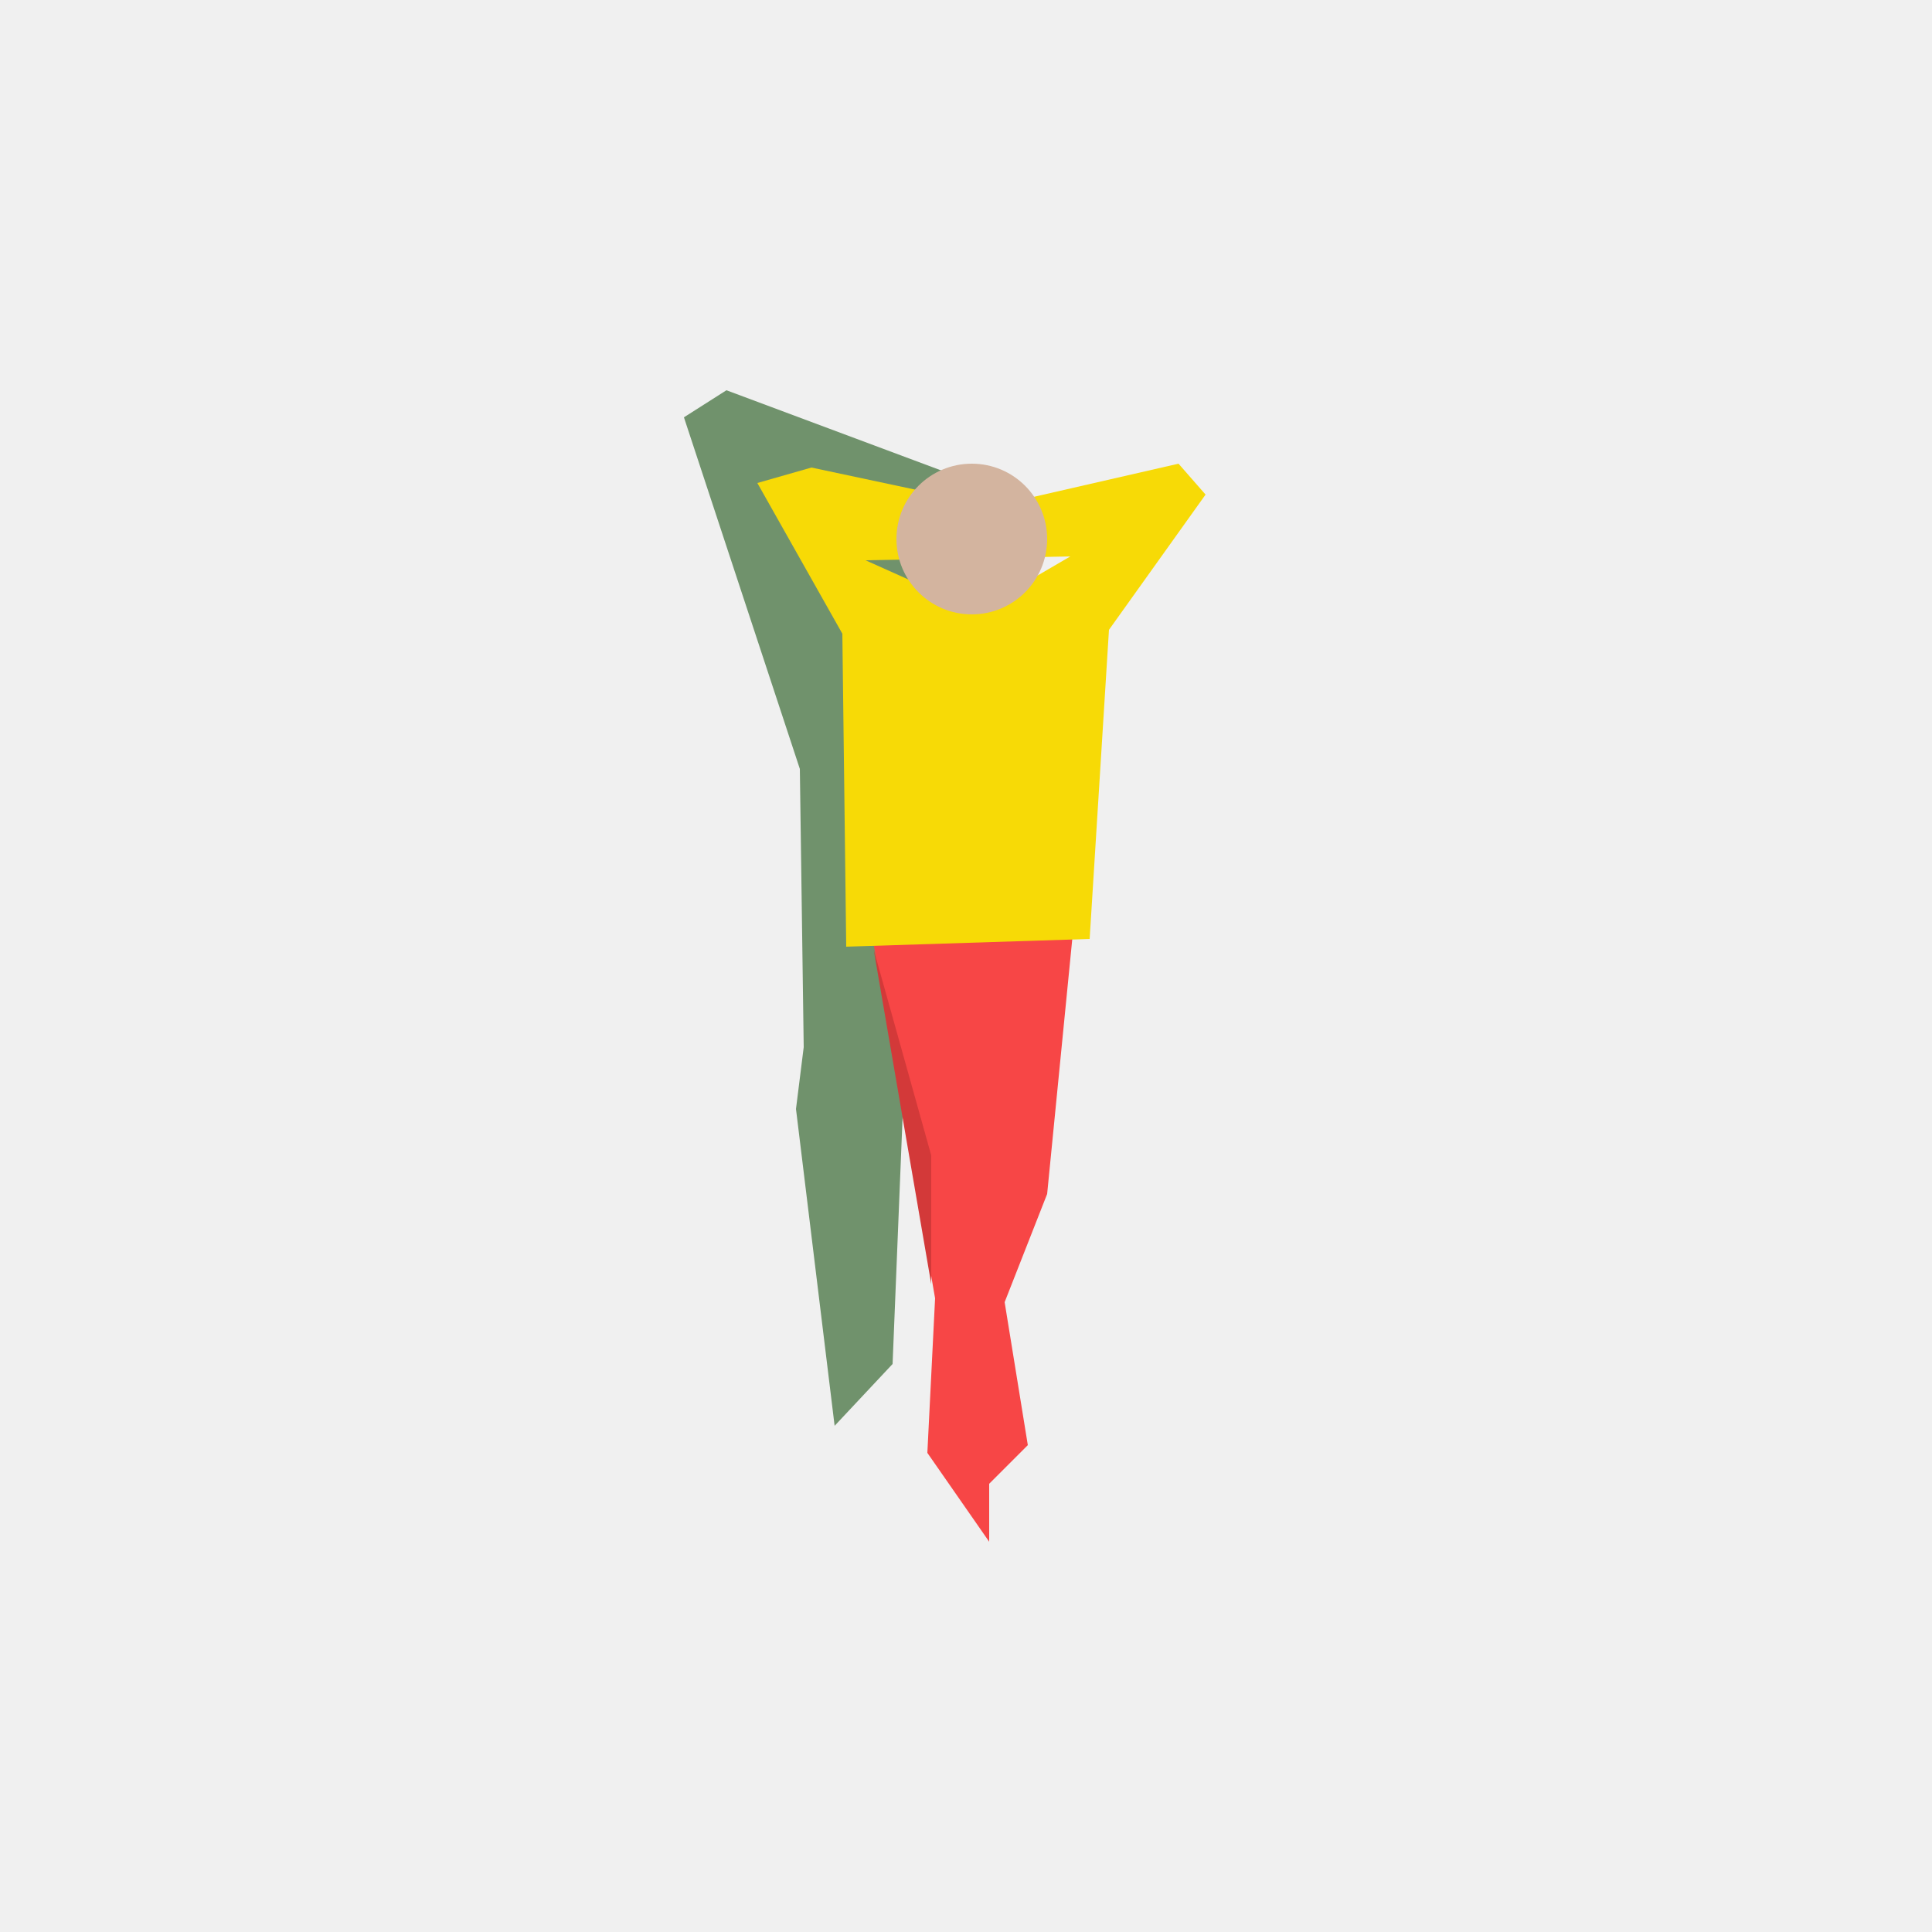
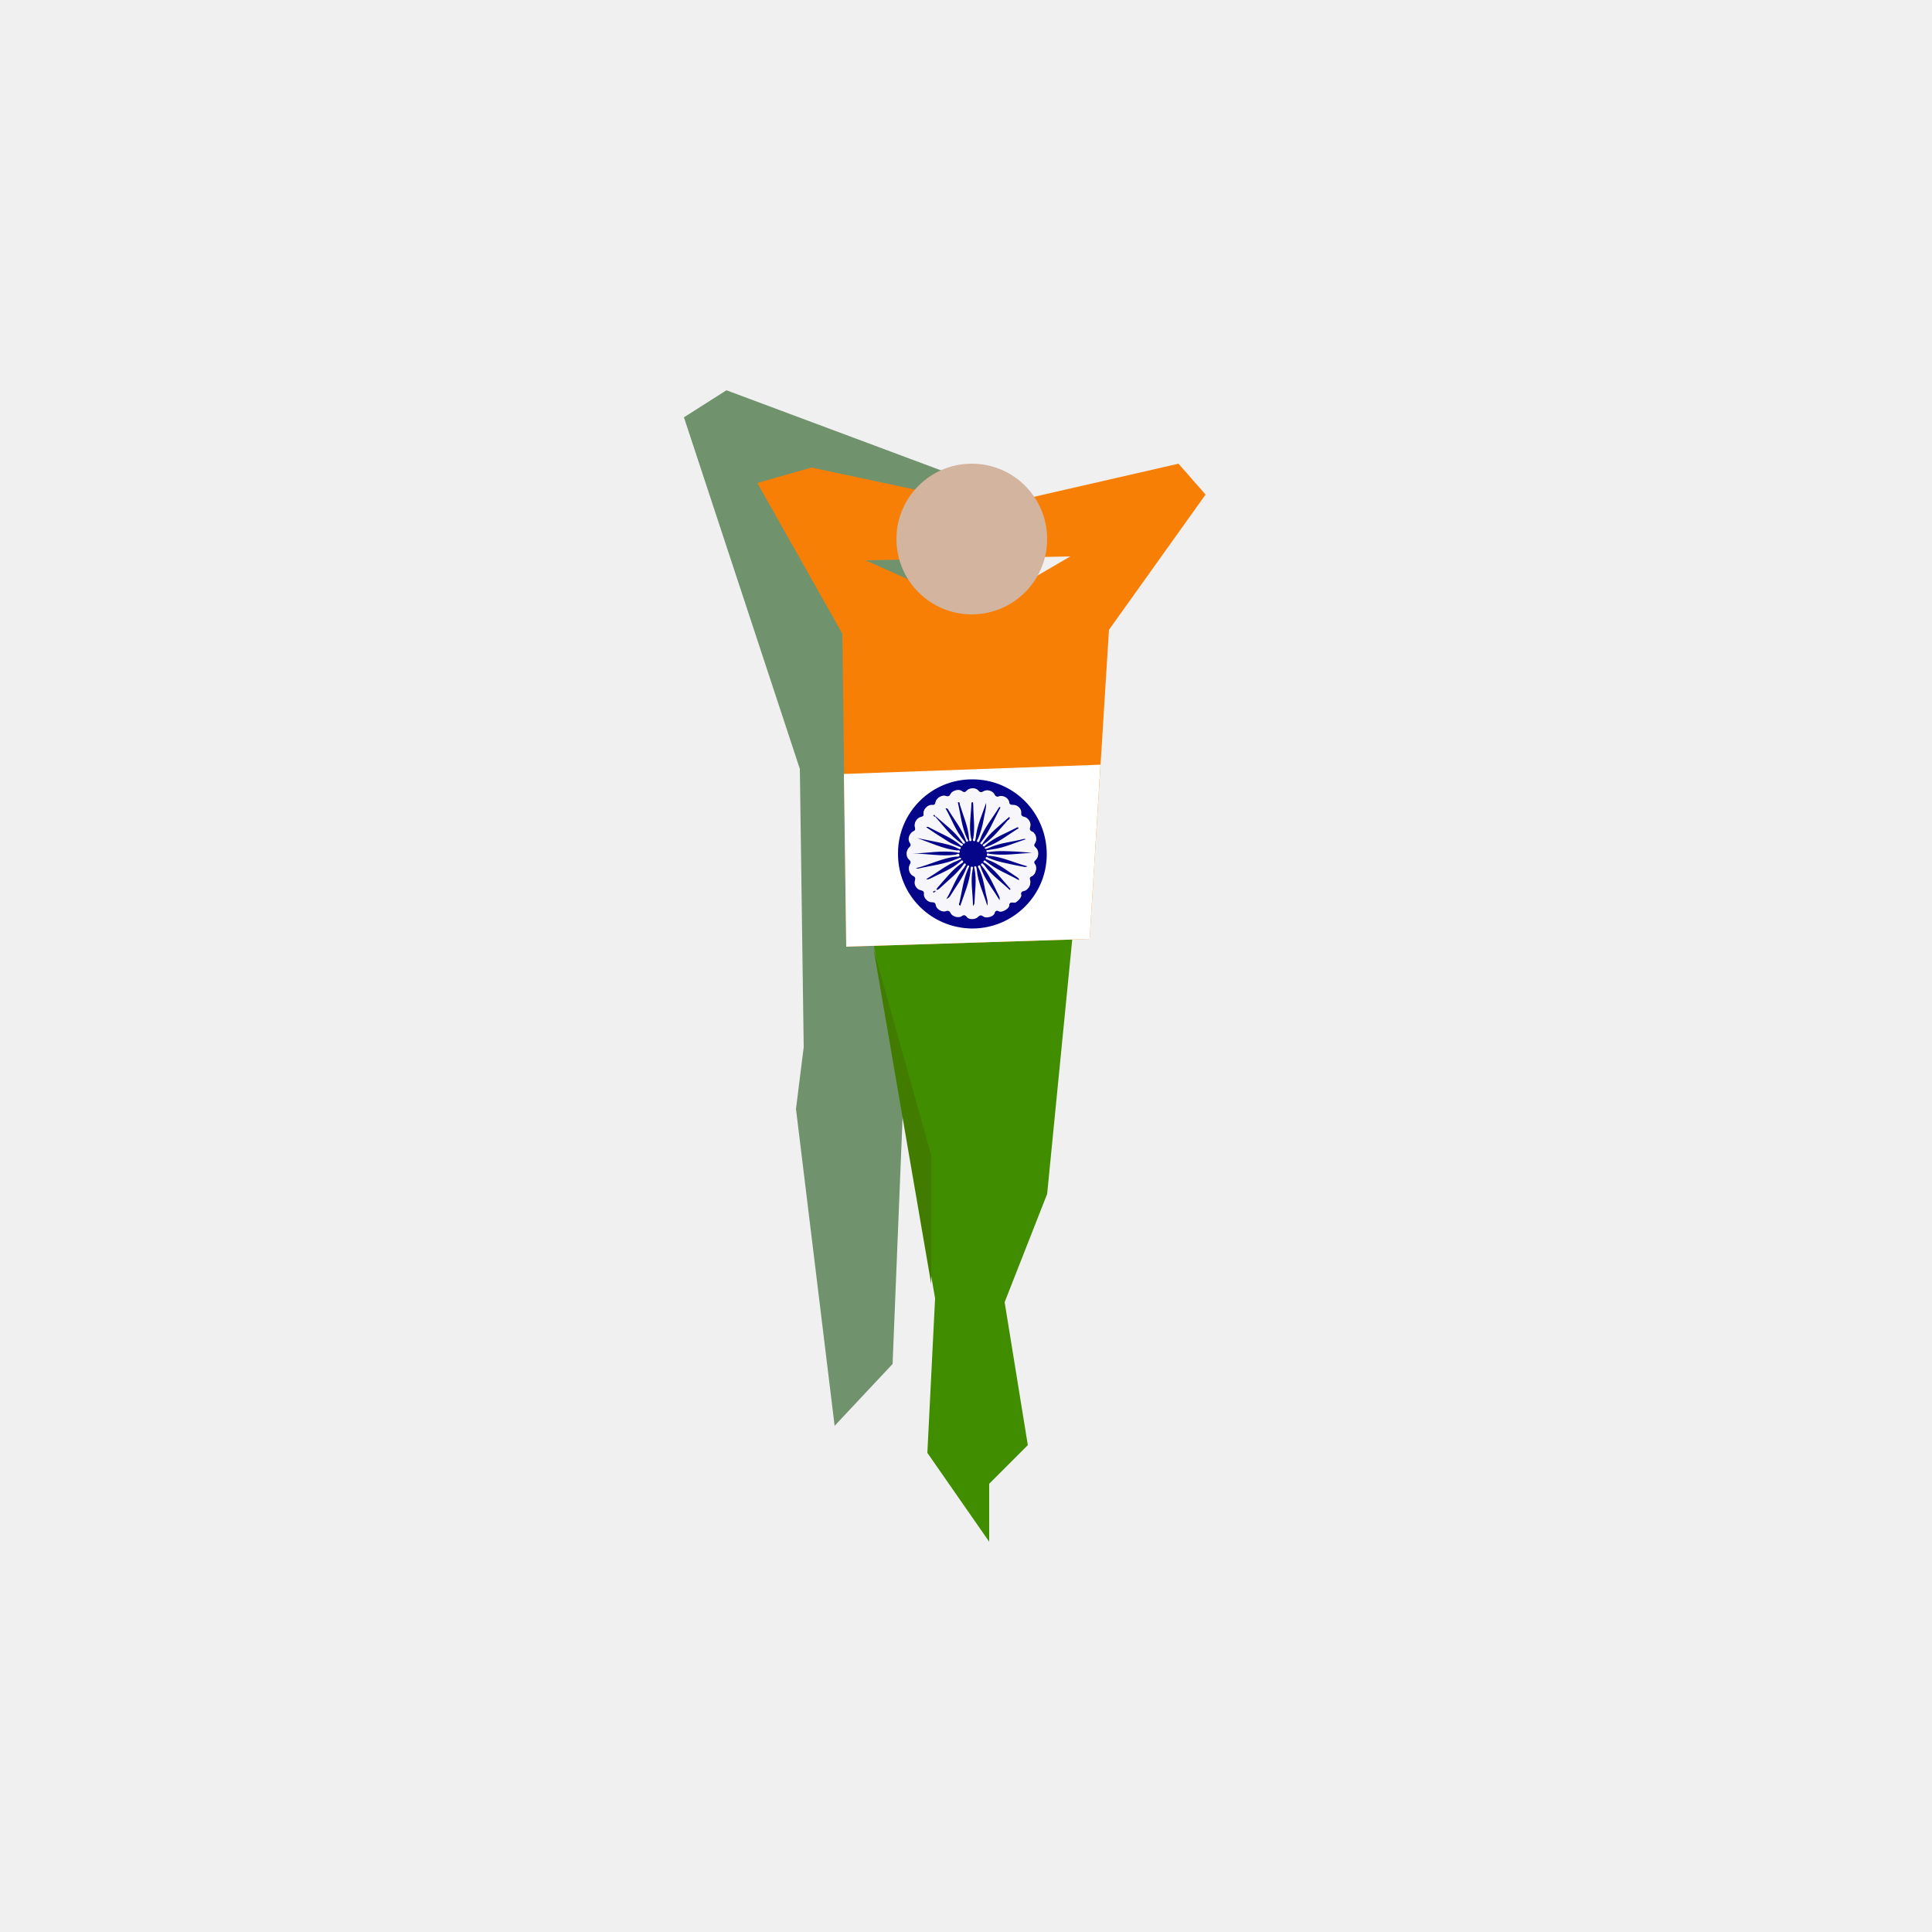
<svg xmlns="http://www.w3.org/2000/svg" version="1.1" id="Capa_1" x="0px" y="0px" viewBox="0 0 500 500" style="enable-background:new 0 0 500 500;" xml:space="preserve">
  <style type="text/css">
	.st0{fill:#70926C;}
- 	.st1{fill:#F74646;}
- 	.st2{fill:#F7DA06;}
+ 	.st1{fill:#418D00;}
+ 	.st2{fill:#F77F06;}
	.st3{fill:#D3B49F;}
- 	.st4{fill:#D33939;}
+ 	.st4{fill:#417C00;}
+ 	.st5{fill:#FFFFFF;}
+ 	.st6{fill:#05058A;}
+ 	.st7{fill:#F7F7FB;}
</style>
  <g id="Capa_1_1_">
</g>
  <g id="Capa_2_1_">
    <polygon class="st0" points="263,129 188,101 177,108 207,199 208,271 206,287 216,369 231,353 234,279  " />
    <polygon class="st1" points="225,238 278,238 271,309 260,337 266,374 256,384 256,399 240,376 242,336  " />
    <path class="st2" d="M305,120l-48,11l-47-10l-14,4l22,39l1,81l63-2l5-80l25-35L305,120z M253,158l-29-13l53-1L253,158z" />
    <circle class="st3" cx="251.5" cy="139.5" r="19.5" />
    <polygon class="st4" points="241,332.3 241,299 226.1,245.7  " />
+     <polygon class="st5" points="218.4,200.3 284.8,197.9 282,243 219,245  " />
+     <g>
+       <path class="st6" d="M251.7,201.7c10.7,0,19.2,8.7,19.2,19.4c0,10.6-8.7,19.2-19.3,19.2c-10.7-0.1-19.3-8.7-19.2-19.5    C232.4,210.2,241.1,201.6,251.7,201.7z M262.5,233.6c0.5,0.1,2-1.4,1.8-2c-0.2-0.7,0.1-1.1,0.8-1.2c1-0.2,1.8-1.6,1.5-2.6    c-0.2-0.5-0.1-1,0.5-1.2c0.9-0.4,1.4-2.1,0.8-2.9c-0.4-0.5-0.3-0.9,0.2-1.3c0.8-0.7,0.8-2.3,0-3c-0.5-0.4-0.6-0.8-0.2-1.3    c0.6-0.8,0.2-2.5-0.8-2.9c-0.6-0.2-0.7-0.7-0.5-1.2c0.4-1-0.5-2.4-1.5-2.6c-0.6-0.1-0.9-0.4-0.8-1c0.1-1.1-1-2.2-2.2-2.1    c-0.6,0-0.9-0.2-0.9-0.7c-0.2-1.1-1.6-1.9-2.7-1.5c-0.5,0.2-0.9,0-1.1-0.5c-0.5-1-2.1-1.4-2.9-0.8c-0.5,0.3-0.9,0.3-1.3-0.2    c-0.6-0.8-2.3-0.8-3,0c-0.4,0.5-0.8,0.5-1.3,0.1c-0.8-0.6-2.5-0.1-2.9,0.8c-0.2,0.5-0.6,0.7-1.2,0.5c-0.9-0.4-2.5,0.5-2.6,1.5    c-0.1,0.6-0.4,0.9-1,0.8c-1-0.1-2.3,1.1-2.1,2.1c0.1,0.6-0.2,0.9-0.7,1c-1.1,0.2-1.9,1.6-1.5,2.6c0.2,0.5,0.1,0.9-0.5,1.1    c-1,0.5-1.4,2-0.8,2.9c0.3,0.5,0.3,0.8-0.2,1.2c-0.9,0.8-0.9,2.3,0,3.1c0.4,0.3,0.5,0.7,0.2,1.2c-0.6,1-0.3,2.5,0.8,3    c0.5,0.2,0.7,0.6,0.5,1.1c-0.4,1.1,0.4,2.4,1.5,2.6c0.6,0.1,0.9,0.4,0.8,1c-0.1,1,1.1,2.2,2.1,2.1c0.6-0.1,0.9,0.2,1,0.8    c0.1,1,1.7,1.9,2.6,1.5c0.6-0.3,0.9-0.1,1.2,0.5c0.4,0.9,2.1,1.4,2.9,0.8c0.5-0.4,0.9-0.3,1.3,0.2c0.5,0.7,2.4,0.7,2.9,0    c0.4-0.5,0.8-0.6,1.4-0.1c0.6,0.5,2.5,0.1,2.8-0.7c0.2-0.7,0.6-1,1.3-0.6c0.6,0.3,2.5-0.7,2.5-1.4    C261.1,233.6,261.6,233.4,262.5,233.6z" />
+       <path class="st7" d="M262.5,233.6c-0.9-0.2-1.3,0-1.4,0.9c0,0.7-1.8,1.7-2.5,1.4c-0.7-0.4-1.1-0.2-1.3,0.6    c-0.3,0.8-2.2,1.2-2.8,0.7c-0.5-0.4-0.9-0.4-1.4,0.1c-0.6,0.7-2.4,0.8-2.9,0c-0.4-0.5-0.8-0.6-1.3-0.2c-0.8,0.6-2.5,0.1-2.9-0.8    c-0.2-0.5-0.6-0.7-1.2-0.5c-0.9,0.4-2.5-0.5-2.6-1.5c-0.1-0.6-0.4-0.8-1-0.8c-1,0.1-2.2-1.1-2.1-2.1c0.1-0.6-0.2-0.9-0.8-1    c-1.1-0.2-1.9-1.5-1.5-2.6c0.2-0.5,0-0.9-0.5-1.1c-1-0.5-1.4-2-0.8-3c0.3-0.5,0.2-0.8-0.2-1.2c-0.9-0.7-0.9-2.3,0-3.1    c0.4-0.4,0.5-0.7,0.2-1.2c-0.7-0.9-0.3-2.4,0.8-2.9c0.5-0.2,0.6-0.6,0.5-1.1c-0.4-1.1,0.4-2.4,1.5-2.6c0.6-0.1,0.8-0.4,0.7-1    c-0.1-1,1.1-2.2,2.1-2.1c0.6,0.1,0.9-0.2,1-0.8c0.1-1,1.7-1.9,2.6-1.5c0.6,0.3,0.9,0.1,1.2-0.5c0.4-0.9,2.1-1.4,2.9-0.8    c0.5,0.4,0.9,0.4,1.3-0.1c0.7-0.8,2.4-0.8,3,0c0.4,0.5,0.8,0.5,1.3,0.2c0.9-0.6,2.5-0.2,2.9,0.8c0.2,0.5,0.6,0.7,1.1,0.5    c1-0.4,2.5,0.4,2.7,1.5c0.1,0.6,0.4,0.8,0.9,0.7c1.2-0.1,2.3,1,2.2,2.1c-0.1,0.6,0.2,0.9,0.8,1c1,0.2,1.9,1.6,1.5,2.6    c-0.2,0.5-0.1,1,0.5,1.2c0.9,0.4,1.4,2.1,0.8,2.9c-0.4,0.5-0.3,0.9,0.2,1.3c0.8,0.7,0.8,2.3,0,3c-0.5,0.4-0.6,0.8-0.2,1.3    c0.6,0.8,0.2,2.5-0.8,2.9c-0.6,0.2-0.7,0.7-0.5,1.2c0.4,1-0.5,2.4-1.5,2.6c-0.7,0.1-0.9,0.5-0.8,1.2    C264.4,232.2,263,233.7,262.5,233.6z M241.8,230.6c-0.1,0.1-0.4,0.2-0.2,0.3c0.1,0.2,0.3,0.1,0.4-0.1c0.1-0.1,0.3-0.1,0.2-0.2    C242,230.4,241.9,230.5,241.8,230.6z M241.8,211.3C241.8,211.3,241.9,211.4,241.8,211.3c2.2,2.5,4.1,5.1,6.8,7    c0.2,0.1,0.6,0.3,0.4,0.6c-0.3,0.4-0.5,0-0.7-0.2c-2.3-2-5.1-3-7.8-4.4c-0.3-0.1-0.5-0.3-0.9-0.1c1.9,1.3,3.8,2.5,5.7,3.7    c0.9,0.5,1.9,0.8,2.8,1.3c0.2,0.1,0.6,0.1,0.4,0.5c-0.1,0.3-0.4,0.1-0.6,0c-1.8-0.9-3.7-1.3-5.6-1.7c-1.7-0.3-3.3-0.7-5-1    c3.4,1.1,6.7,2.8,10.3,3.2c0.2,0,0.8-0.2,0.7,0.3c-0.1,0.5-0.5,0.2-0.8,0.2c-3.8-0.6-7.6,0.2-11.4,0.3c3.7,0.1,7.4,0.9,11.1,0.3    c0.3,0,1-0.4,1,0.1c0.1,0.5-0.7,0.4-1,0.4c-3.5,0.4-6.7,2-10.3,3c0.4,0.1,0.5,0.1,0.6,0.1c3.3-0.8,6.8-1,10-2.5    c0.3-0.1,0.5-0.2,0.8-0.3c0.1,0,0.2,0.1,0.3,0.1c0.1,0.1,0.1,0.3-0.1,0.3c-0.2,0.1-0.4,0.2-0.7,0.3c-3,1.1-5.4,3.2-8.2,4.8    c0.4,0.2,0.7,0.1,1-0.1c2.6-1.4,5.5-2.5,7.8-4.4c0.2-0.2,0.4-0.5,0.7-0.2c0.2,0.3-0.1,0.4-0.3,0.6c-2.4,1.6-4.1,3.9-6,6    c-0.2,0.2-0.4,0.5-0.6,0.8c0.2,0,0.3,0.1,0.3,0.1c0.2-0.1,0.4-0.3,0.6-0.4c2.1-2,4.5-3.7,6.1-6.1c0.1-0.2,0.2-0.5,0.5-0.3    c0.4,0.3,0,0.5-0.1,0.7c-0.1,0.2-0.3,0.4-0.4,0.6c-1.9,2.3-2.8,5.2-4.4,7.9c0.7-0.4,0.7-0.4,1-0.8c1.6-2.4,3.4-4.7,4.3-7.5    c0.1-0.2,0.1-0.5,0.5-0.4c0.3,0.1,0.1,0.4,0,0.5c-1.4,2.9-1.7,6-2.4,9.1c0,0.2-0.4,0.5,0.2,0.8c0-0.1,0-0.2,0.1-0.2    c0.9-3,2.3-5.9,2.6-9.1c0-0.3-0.1-0.9,0.4-0.8c0.4,0.1,0.2,0.6,0.1,0.8c-0.6,3.1,0,6.2,0.1,9.4c0.4-0.6,0.4-0.6,0.4-1    c0.1-2.9,0.6-5.8,0-8.7c0-0.2-0.1-0.6,0.2-0.6c0.3,0,0.3,0.3,0.3,0.5c0,0.2,0,0.3,0.1,0.5c0.3,3.2,1.7,6.1,2.7,9.2    c0.2-1.2-0.2-2.2-0.4-3.3c-0.4-2.2-0.8-4.4-1.8-6.4c-0.1-0.2-0.4-0.5,0-0.7c0.4-0.1,0.4,0.3,0.5,0.5c0.3,0.6,0.5,1.2,0.7,1.7    c1.2,2.3,2.8,4.3,4.2,6.8c0-0.5,0-0.6,0-0.7c-0.1-0.2-0.2-0.5-0.3-0.7c-1.3-2.5-2.4-5.3-4.3-7.5c-0.1-0.2-0.5-0.4-0.1-0.6    c0.3-0.2,0.4,0.1,0.6,0.3c0.1,0.1,0.1,0.2,0.2,0.2c1.8,2.5,4.3,4.3,6.5,6.3c0.1,0.1,0.2,0.1,0.2-0.1c0.1-0.3-0.1-0.4-0.3-0.5    c-2-2.2-3.7-4.6-6.2-6.3c-0.2-0.1-0.6-0.3-0.4-0.6c0.3-0.4,0.5,0,0.7,0.2c2.5,2.1,5.6,3.2,8.4,4.8c0.1-0.5-0.3-0.6-0.5-0.8    c-2.5-1.6-4.8-3.5-7.6-4.5c-0.2-0.1-0.7-0.1-0.5-0.5c0.2-0.4,0.5-0.1,0.7,0c2.2,1.1,4.6,1.4,6.9,1.9c0.5,0.1,1,0.2,1.5,0.3    c0.5,0.1,0.9,0.4,1.7,0c-3.4-0.9-6.4-2.4-9.7-2.7c-0.3,0-0.9,0.2-0.8-0.4c0.1-0.5,0.5-0.1,0.8-0.1c3.7,0.6,7.3-0.1,10.9-0.3    c-1.3-0.2-2.5-0.2-3.8-0.3c-2.5-0.2-4.9-0.4-7.4,0.1c-0.2,0-0.5,0.2-0.6-0.2c0-0.4,0.3-0.3,0.5-0.3c0.4-0.1,0.8-0.1,1.1-0.2    c3-0.4,5.7-1.8,8.6-2.6c-0.2-0.1-0.3-0.2-0.5-0.1c-3,0.7-6.1,0.9-9,2.3c-0.3,0.1-0.5,0.2-0.8,0.3c-0.1,0-0.2,0-0.3-0.1    c-0.1-0.1-0.1-0.3,0.1-0.3c0.2-0.1,0.3-0.2,0.5-0.2c2.9-1,5.2-3,7.7-4.5c0.2-0.1,0.4-0.2,0.4-0.4c-0.3-0.2-0.5,0-0.7,0.1    c-2.6,1.4-5.5,2.5-7.8,4.4c-0.2,0.2-0.4,0.5-0.7,0.2c-0.2-0.3,0.1-0.4,0.3-0.5c2.4-1.7,4.1-4,6.1-6.1c0.2-0.2,0.6-0.4,0.4-0.9    c-2.3,2.2-4.9,4-6.8,6.7c-0.1,0.2-0.2,0.6-0.6,0.3c-0.3-0.2,0-0.4,0.2-0.6c2.1-2.4,3.2-5.4,4.6-8.2c0.1-0.2,0.4-0.4,0.2-0.8    c-0.1,0.1-0.2,0.1-0.3,0.2c-1.7,2.8-3.8,5.2-4.9,8.3c-0.1,0.2-0.1,0.8-0.6,0.6c-0.4-0.2,0-0.6,0.1-0.8c0.8-1.7,1.2-3.4,1.5-5.2    c0.2-1.4,0.7-2.7,0.6-4.1c-1,3-2.4,6-2.7,9.2c0,0.3,0.1,0.8-0.4,0.7c-0.4,0-0.2-0.5-0.2-0.8c0.5-2.5,0.2-4.9,0-7.4    c0-0.6-0.1-1.3-0.1-1.9c-0.3,0-0.3,0.2-0.4,0.3c-0.1,3-0.6,6-0.1,9c0,0.3,0.3,0.7-0.2,0.8c-0.3,0.1-0.3-0.3-0.3-0.6    c-0.2-3.1-1.6-6-2.4-8.9c-0.1-0.2,0-0.6-0.4-0.6c0,0-0.1,0.1-0.1,0.1c0.8,3.2,1,6.5,2.4,9.4c0.1,0.2,0.4,0.5,0.1,0.7    c-0.4,0.2-0.4-0.2-0.5-0.5c-1-2.8-2.9-5.1-4.4-7.6c-0.2-0.3-0.3-0.7-0.8-0.5c1.6,2.8,2.6,5.8,4.7,8.3c0.2,0.2,0.6,0.5,0.2,0.8    c-0.4,0.3-0.5-0.3-0.7-0.5c-1.9-2.6-4.4-4.5-6.7-6.5c-0.1-0.1-0.2-0.1-0.2-0.2c-0.1-0.2-0.2-0.3-0.4-0.1    C241.5,211.1,241.7,211.2,241.8,211.3z" />
+       <path class="st6" d="M242.2,211.3c2.4,2.1,4.9,3.9,6.7,6.5c0.2,0.2,0.3,0.7,0.7,0.5c0.4-0.3-0.1-0.6-0.2-0.8    c-2.1-2.5-3.1-5.5-4.7-8.3c0.5-0.1,0.7,0.3,0.8,0.5c1.5,2.5,3.4,4.8,4.4,7.6c0.1,0.2,0.1,0.7,0.5,0.5c0.4-0.2,0-0.5-0.1-0.7    c-1.4-3-1.7-6.3-2.4-9.4c0,0,0-0.1,0.1-0.1c0.4,0,0.4,0.4,0.4,0.6c0.9,3,2.2,5.8,2.4,8.9c0,0.2,0,0.6,0.3,0.6    c0.5-0.1,0.3-0.5,0.2-0.8c-0.6-3,0-6,0.1-9c0-0.1,0-0.3,0.4-0.3c0.1,0.6,0.1,1.3,0.1,1.9c0.1,2.5,0.4,4.9,0,7.4    c-0.1,0.3-0.3,0.7,0.2,0.8c0.4,0,0.3-0.5,0.4-0.7c0.3-3.3,1.7-6.2,2.7-9.2c0.1,1.4-0.4,2.8-0.6,4.1c-0.3,1.8-0.8,3.6-1.5,5.2    c-0.1,0.2-0.5,0.6-0.1,0.8c0.4,0.2,0.5-0.3,0.6-0.6c1.1-3.1,3.3-5.6,4.9-8.3c0-0.1,0.2-0.1,0.3-0.2c0.2,0.3-0.1,0.6-0.2,0.8    c-1.5,2.8-2.6,5.7-4.6,8.2c-0.1,0.2-0.5,0.4-0.2,0.6c0.4,0.3,0.5-0.1,0.6-0.3c1.8-2.6,4.4-4.5,6.8-6.7c0.3,0.5-0.1,0.7-0.4,0.9    c-1.9,2.1-3.7,4.5-6.1,6.1c-0.2,0.1-0.5,0.3-0.3,0.5c0.3,0.4,0.5,0,0.7-0.2c2.3-2,5.1-3,7.8-4.4c0.2-0.1,0.4-0.3,0.7-0.1    c0,0.3-0.2,0.3-0.4,0.4c-2.5,1.6-4.9,3.5-7.7,4.5c-0.2,0.1-0.3,0.1-0.5,0.2c-0.2,0.1-0.2,0.2-0.1,0.3c0.1,0.1,0.2,0.1,0.3,0.1    c0.3-0.1,0.5-0.2,0.8-0.3c2.8-1.3,6-1.5,9-2.3c0.1,0,0.3,0,0.5,0.1c-2.9,0.9-5.6,2.2-8.6,2.6c-0.4,0.1-0.8,0.1-1.1,0.2    c-0.2,0-0.6-0.1-0.5,0.3c0,0.4,0.4,0.2,0.6,0.2c2.5-0.4,4.9-0.2,7.4-0.1c1.3,0.1,2.5,0.2,3.8,0.3c-3.6,0.2-7.2,0.8-10.9,0.3    c-0.3,0-0.7-0.4-0.8,0.1c-0.1,0.6,0.5,0.4,0.8,0.4c3.3,0.3,6.3,1.8,9.7,2.7c-0.7,0.4-1.2,0-1.7,0c-0.5-0.1-1-0.2-1.5-0.3    c-2.3-0.5-4.7-0.9-6.9-1.9c-0.2-0.1-0.5-0.4-0.7,0c-0.1,0.4,0.3,0.4,0.5,0.5c2.8,1,5.1,2.9,7.6,4.5c0.2,0.2,0.6,0.3,0.5,0.8    c-2.8-1.6-5.9-2.7-8.4-4.8c-0.2-0.1-0.4-0.5-0.7-0.2c-0.3,0.4,0.2,0.5,0.4,0.6c2.5,1.7,4.2,4.1,6.2,6.3c0.1,0.1,0.3,0.3,0.3,0.5    c-0.1,0.1-0.2,0.1-0.2,0.1c-2.2-2.1-4.7-3.8-6.5-6.3c-0.1-0.1-0.1-0.2-0.2-0.2c-0.2-0.1-0.2-0.5-0.6-0.3c-0.3,0.2,0,0.5,0.1,0.6    c1.9,2.2,3,4.9,4.3,7.5c0.1,0.2,0.2,0.4,0.3,0.7c0,0.1,0,0.3,0,0.7c-1.5-2.5-3.1-4.5-4.2-6.8c-0.3-0.6-0.5-1.2-0.7-1.7    c-0.1-0.2-0.1-0.7-0.5-0.5c-0.4,0.2-0.1,0.5,0,0.7c1,2,1.4,4.2,1.8,6.4c0.2,1.1,0.7,2.2,0.4,3.3c-0.9-3.1-2.4-6-2.7-9.2    c0-0.2,0-0.4-0.1-0.5c0-0.2,0-0.5-0.3-0.5c-0.4,0-0.3,0.4-0.2,0.6c0.6,2.9,0.1,5.8,0,8.7c0,0.4,0,0.4-0.4,1c0-3.2-0.7-6.3-0.1-9.4    c0.1-0.3,0.2-0.8-0.1-0.8c-0.5-0.1-0.4,0.5-0.4,0.8c-0.3,3.2-1.6,6.1-2.6,9.1c0,0.1-0.1,0.2-0.1,0.2c-0.6-0.3-0.2-0.6-0.2-0.8    c0.7-3.1,1-6.2,2.4-9.1c0.1-0.2,0.2-0.4,0-0.5c-0.3-0.1-0.4,0.2-0.5,0.4c-1,2.8-2.8,5-4.3,7.5c-0.3,0.4-0.3,0.4-1,0.8    c1.6-2.7,2.5-5.6,4.4-7.9c0.2-0.2,0.3-0.4,0.4-0.6c0.1-0.2,0.5-0.4,0.1-0.7c-0.3-0.2-0.4,0.2-0.5,0.3c-1.7,2.4-4,4.1-6.1,6.1    c-0.2,0.2-0.4,0.3-0.6,0.4c0,0-0.1,0-0.3-0.1c0.2-0.3,0.4-0.6,0.6-0.8c1.9-2.1,3.6-4.4,6-6c0.2-0.1,0.5-0.3,0.3-0.6    c-0.3-0.3-0.5,0-0.7,0.2c-2.3,2-5.1,3-7.8,4.4c-0.3,0.1-0.5,0.3-1,0.1c2.8-1.6,5.2-3.7,8.2-4.8c0.2-0.1,0.4-0.2,0.7-0.3    c0.1-0.1,0.2-0.2,0.1-0.3c-0.1-0.1-0.2-0.1-0.3-0.1c-0.3,0.1-0.5,0.2-0.8,0.3c-3.2,1.4-6.7,1.7-10,2.5c-0.1,0-0.2,0-0.6-0.1    c3.6-0.9,6.8-2.6,10.3-3c0.3,0,1.1,0.1,1-0.4c-0.1-0.6-0.7-0.2-1-0.1c-3.7,0.5-7.4-0.3-11.1-0.3c3.8-0.1,7.6-0.9,11.4-0.3    c0.2,0,0.7,0.4,0.8-0.2c0-0.5-0.5-0.3-0.7-0.3c-3.6-0.4-6.9-2-10.3-3.2c1.7,0.3,3.3,0.7,5,1c1.9,0.4,3.9,0.8,5.6,1.7    c0.2,0.1,0.5,0.3,0.6,0c0.2-0.4-0.2-0.4-0.4-0.5c-0.9-0.4-1.9-0.7-2.8-1.3c-1.9-1.2-3.8-2.4-5.7-3.7c0.4-0.2,0.6-0.1,0.9,0.1    c2.6,1.4,5.5,2.5,7.8,4.4c0.2,0.2,0.4,0.5,0.7,0.2c0.3-0.4-0.2-0.5-0.4-0.6c-2.7-1.9-4.6-4.5-6.7-6.9    C242,211.3,242.1,211.3,242.2,211.3z" />
+       <path class="st6" d="M241.8,211.3c-0.1-0.1-0.4-0.2-0.2-0.3c0.1-0.2,0.3-0.1,0.4,0.1C241.9,211.1,241.8,211.2,241.8,211.3z" />
+       <path class="st6" d="M241.9,230.8c-0.1,0.2-0.2,0.3-0.4,0.1c-0.1-0.2,0.1-0.2,0.2-0.3C241.8,230.7,241.9,230.7,241.9,230.8z" />
+       <path class="st6" d="M241.9,211.1c0.1,0.1,0.2,0.1,0.2,0.2c-0.1,0-0.2,0.1-0.2,0.1c0,0-0.1-0.1-0.1-0.1    C241.8,211.2,241.9,211.1,241.9,211.1z" />
+       <path class="st6" d="M241.8,230.6c0.1-0.1,0.2-0.2,0.3,0c0.1,0.2-0.1,0.2-0.2,0.2C241.9,230.7,241.8,230.7,241.8,230.6z" />
+     </g>
  </g>
</svg>
